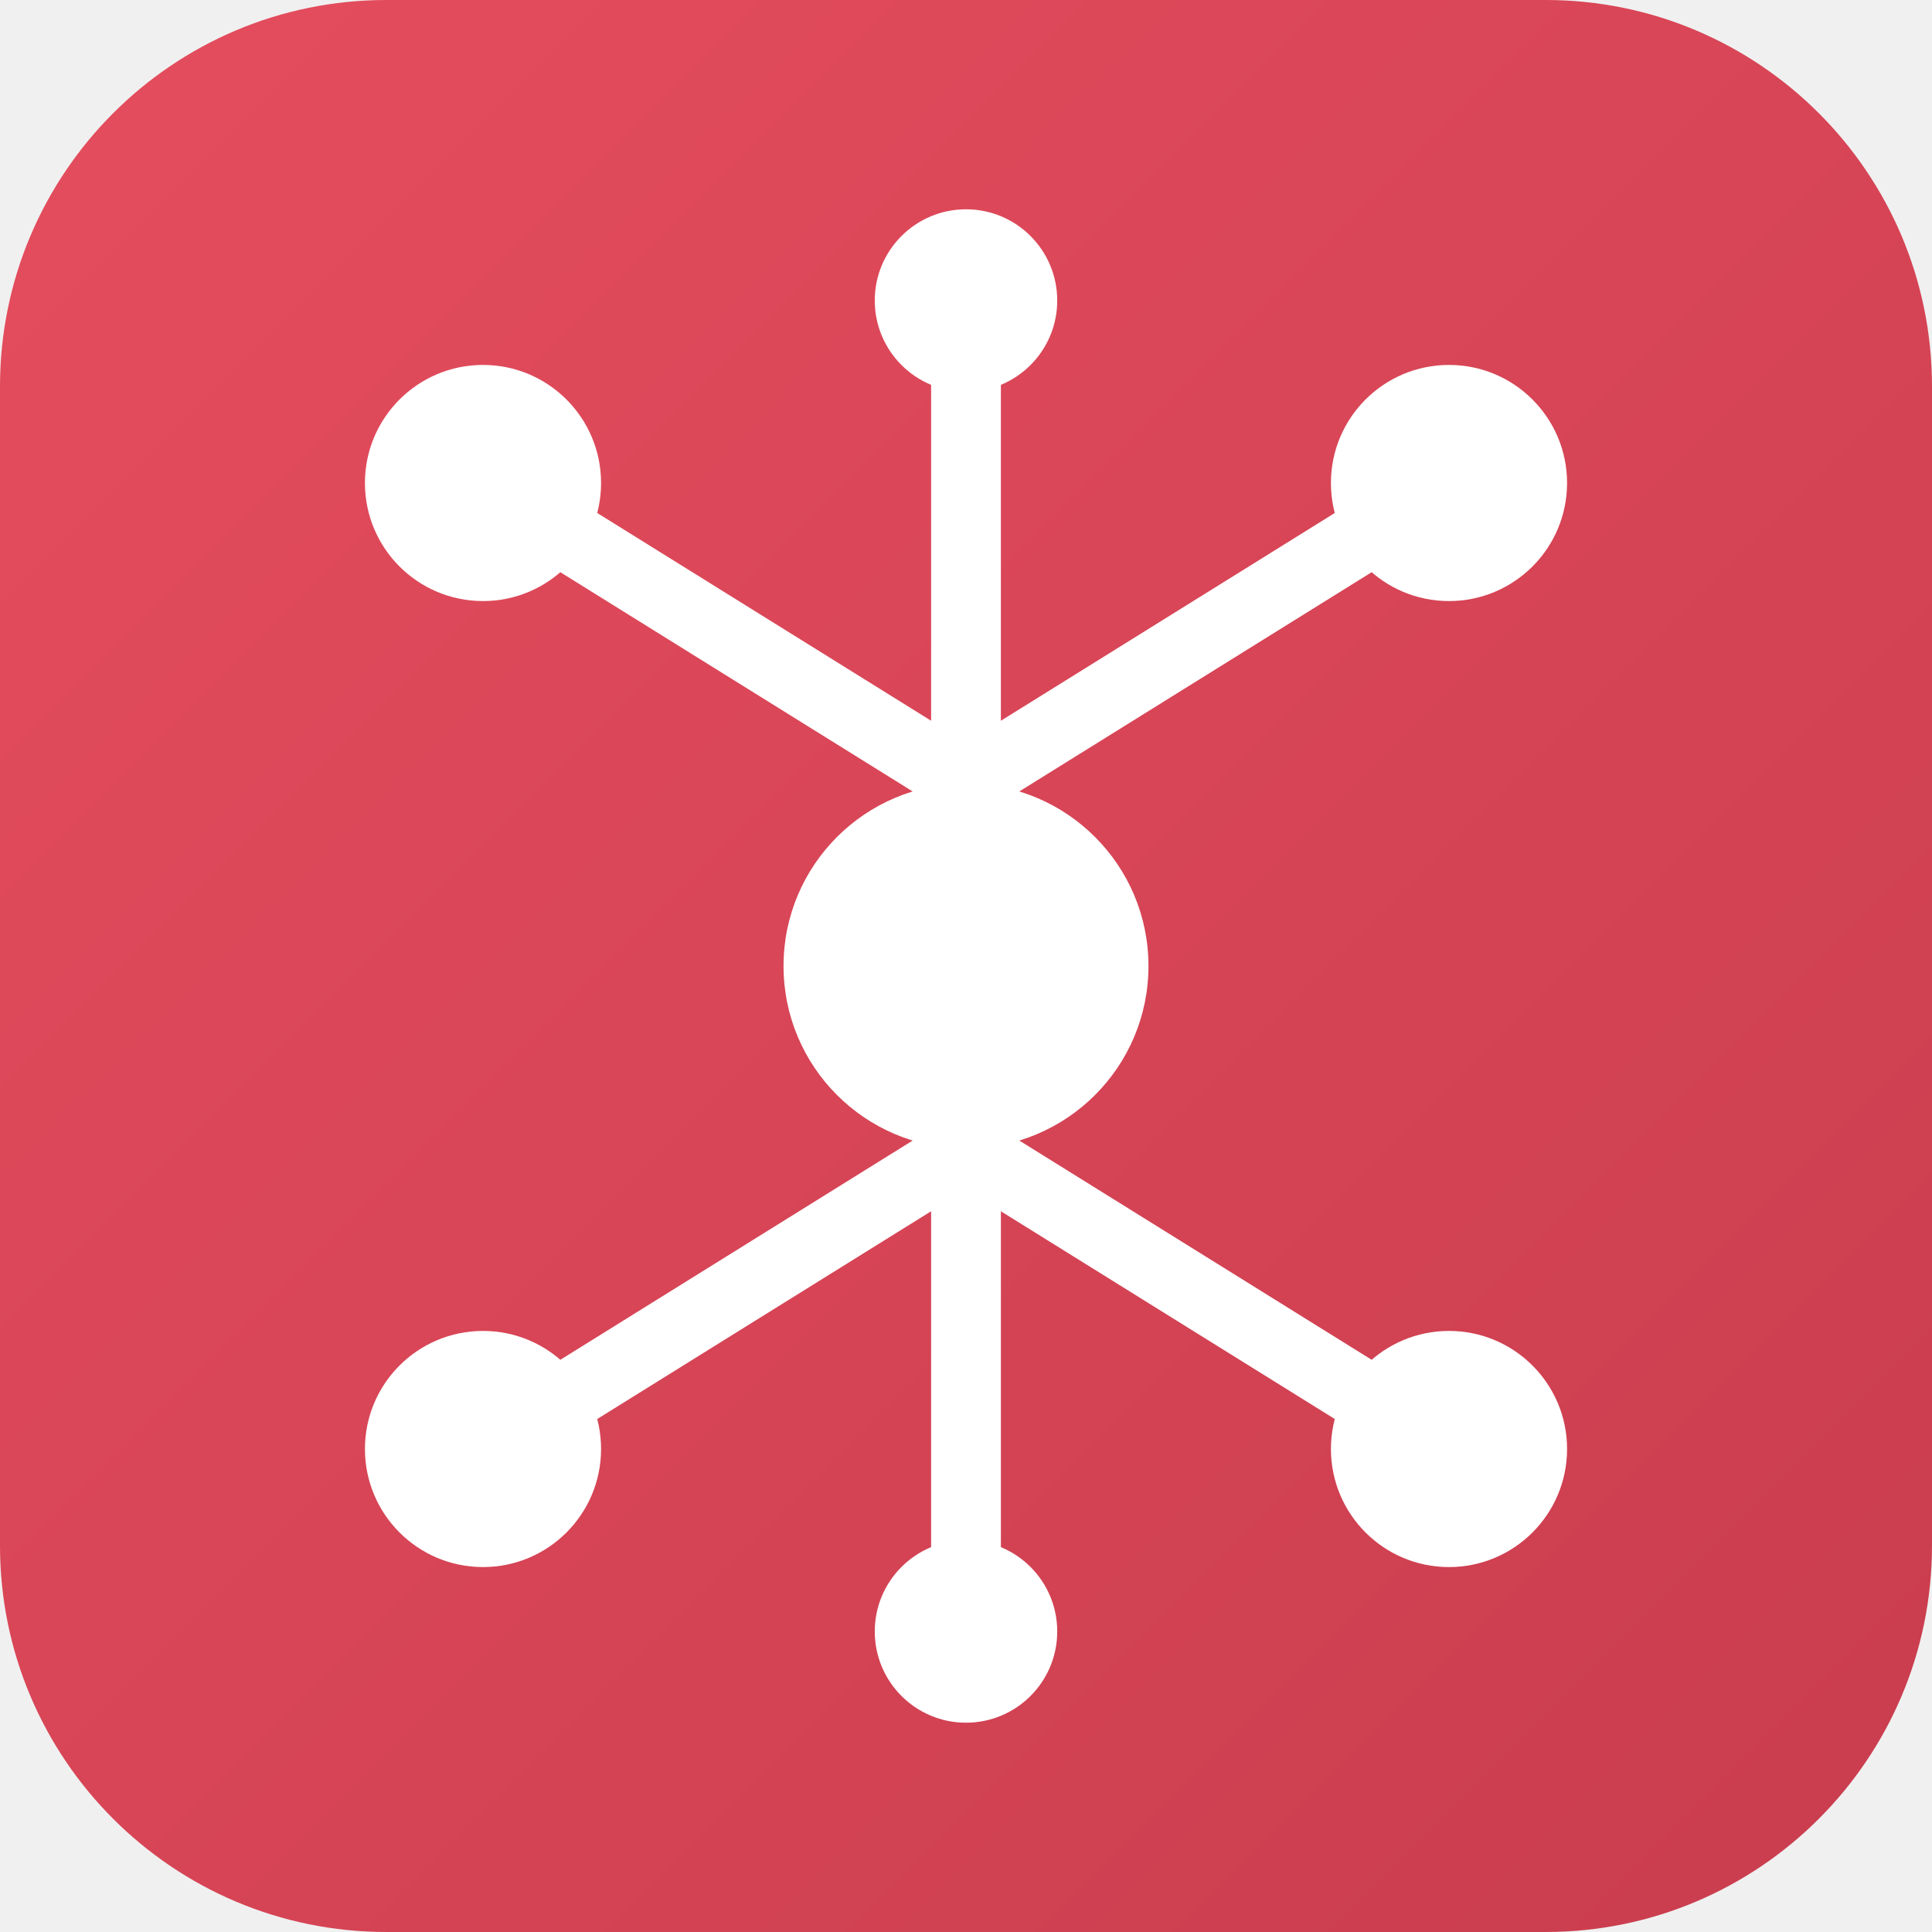
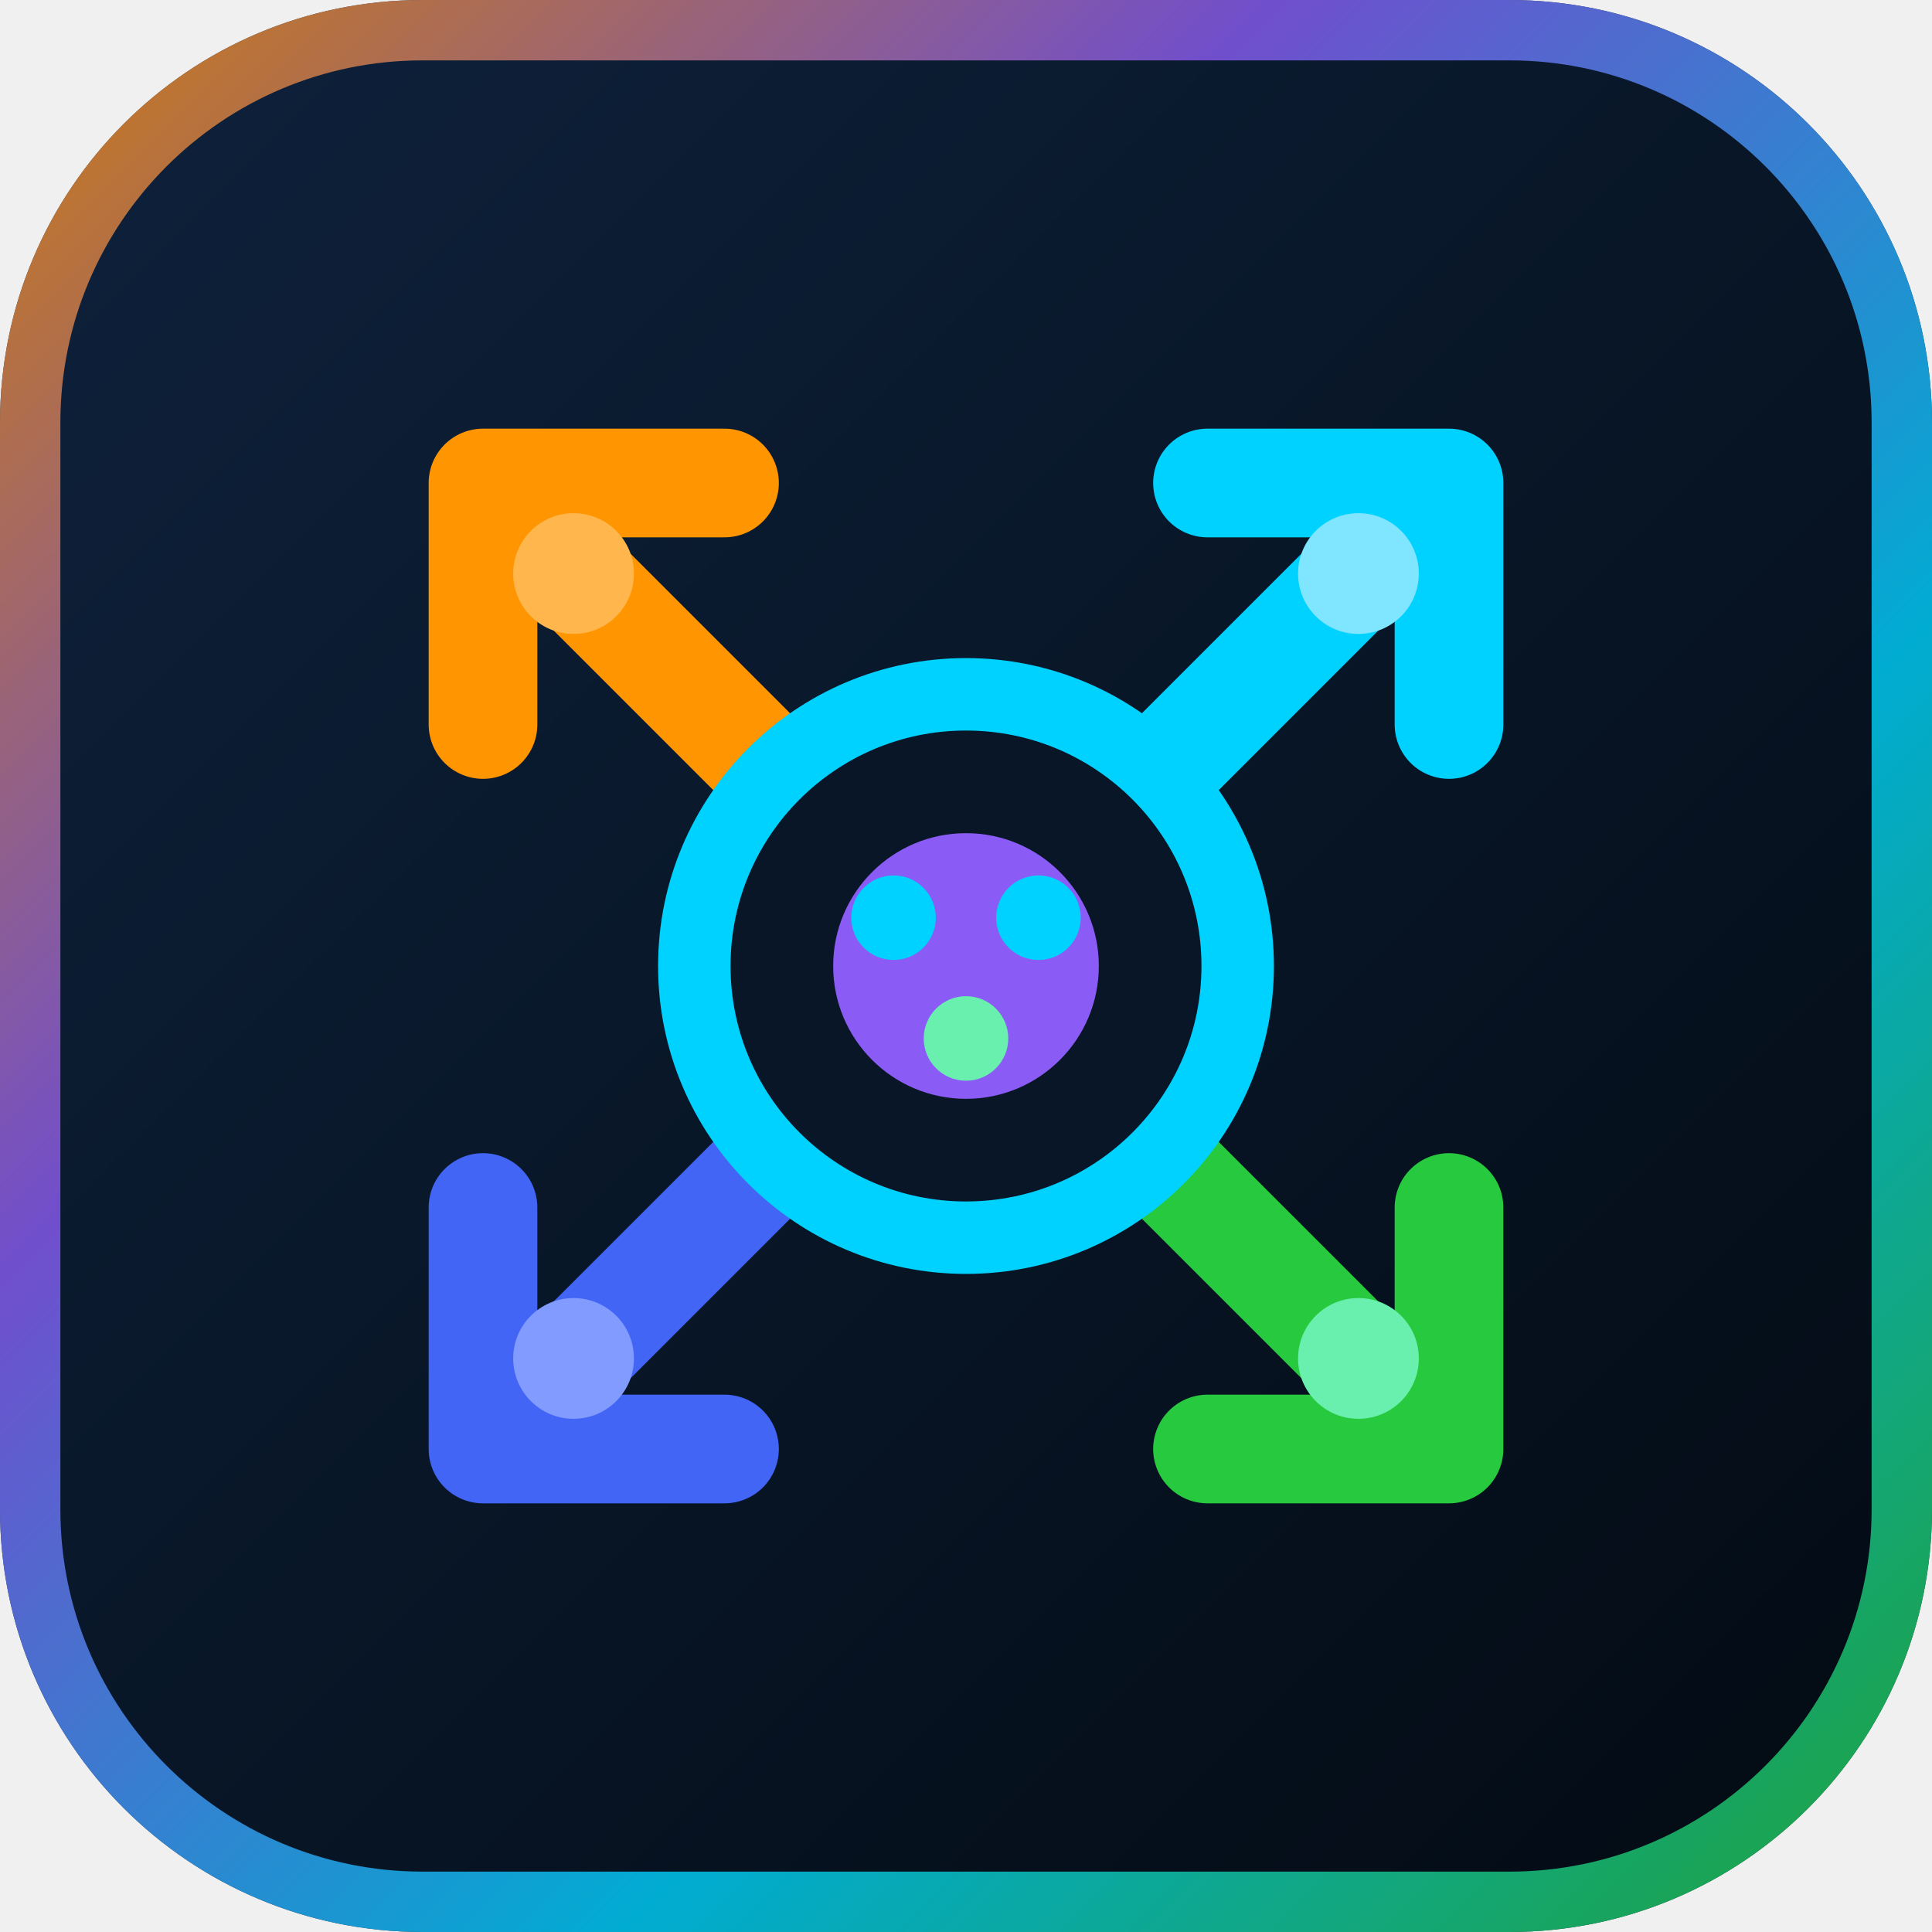
- <svg xmlns="http://www.w3.org/2000/svg" width="180" height="180" viewBox="0 0 180 180" fill="none">
-   <rect width="180" height="180" rx="36" fill="url(#gradient)" />
-   <circle cx="90" cy="90" r="17" fill="white" />
-   <circle cx="45" cy="45" r="11" fill="white" />
-   <circle cx="135" cy="45" r="11" fill="white" />
-   <circle cx="45" cy="135" r="11" fill="white" />
-   <circle cx="135" cy="135" r="11" fill="white" />
-   <circle cx="90" cy="28" r="8.5" fill="white" />
-   <circle cx="90" cy="152" r="8.5" fill="white" />
-   <line x1="90" y1="73" x2="45" y2="45" stroke="white" stroke-width="6.5" stroke-linecap="round" />
-   <line x1="90" y1="73" x2="135" y2="45" stroke="white" stroke-width="6.5" stroke-linecap="round" />
-   <line x1="90" y1="107" x2="45" y2="135" stroke="white" stroke-width="6.5" stroke-linecap="round" />
-   <line x1="90" y1="107" x2="135" y2="135" stroke="white" stroke-width="6.5" stroke-linecap="round" />
-   <line x1="90" y1="73" x2="90" y2="28" stroke="white" stroke-width="6.5" stroke-linecap="round" />
-   <line x1="90" y1="107" x2="90" y2="152" stroke="white" stroke-width="6.5" stroke-linecap="round" />
+ <svg xmlns="http://www.w3.org/2000/svg" width="32" height="32" viewBox="0 0 32 32" fill="none">
+   <rect width="32" height="32" rx="7" fill="url(#bg-gradient)" />
+   <rect x="0.5" y="0.5" width="31" height="31" rx="6.5" stroke="url(#border-gradient)" stroke-width="1" opacity="0.8" />
+   <path d="M14 14L8 8M8 8H12M8 8V12" stroke="#FF9500" stroke-width="1.8" stroke-linecap="round" stroke-linejoin="round" />
+   <circle cx="9.5" cy="9.5" r="1" fill="#FFB74D" />
+   <path d="M18 14L24 8M24 8H20M24 8V12" stroke="#00D2FF" stroke-width="1.8" stroke-linecap="round" stroke-linejoin="round" />
+   <circle cx="22.5" cy="9.5" r="1" fill="#80E5FF" />
+   <path d="M14 18L8 24M8 24H12M8 24V20" stroke="#4265F6" stroke-width="1.8" stroke-linecap="round" stroke-linejoin="round" />
+   <circle cx="9.5" cy="22.5" r="1" fill="#829BFF" />
+   <path d="M18 18L24 24M24 24H20M24 24V20" stroke="#27C93F" stroke-width="1.8" stroke-linecap="round" stroke-linejoin="round" />
+   <circle cx="22.5" cy="22.5" r="1" fill="#69F0AE" />
+   <circle cx="16" cy="16" r="4.5" fill="#081627" stroke="#00D2FF" stroke-width="1.2" />
+   <circle cx="16" cy="16" r="2.2" fill="#8A5CF5" />
+   <circle cx="14.8" cy="15.2" r="0.7" fill="#00D2FF" />
+   <circle cx="17.2" cy="15.2" r="0.7" fill="#00D2FF" />
+   <circle cx="16" cy="17.2" r="0.7" fill="#69F0AE" />
  <defs>
-     <linearGradient id="gradient" x1="0" y1="0" x2="180" y2="180" gradientUnits="userSpaceOnUse">
-       <stop stop-color="#E54D5E" />
-       <stop offset="1" stop-color="#C93D4E" />
+     <linearGradient id="bg-gradient" x1="0" y1="0" x2="32" y2="32" gradientUnits="userSpaceOnUse">
+       <stop stop-color="#0F223D" />
+       <stop offset="0.5" stop-color="#081627" />
+       <stop offset="1" stop-color="#030A12" />
+     </linearGradient>
+     <linearGradient id="border-gradient" x1="0" y1="0" x2="32" y2="32" gradientUnits="userSpaceOnUse">
+       <stop stop-color="#FF9500" />
+       <stop offset="0.33" stop-color="#8A5CF5" />
+       <stop offset="0.66" stop-color="#00D2FF" />
+       <stop offset="1" stop-color="#27C93F" />
    </linearGradient>
  </defs>
</svg>
